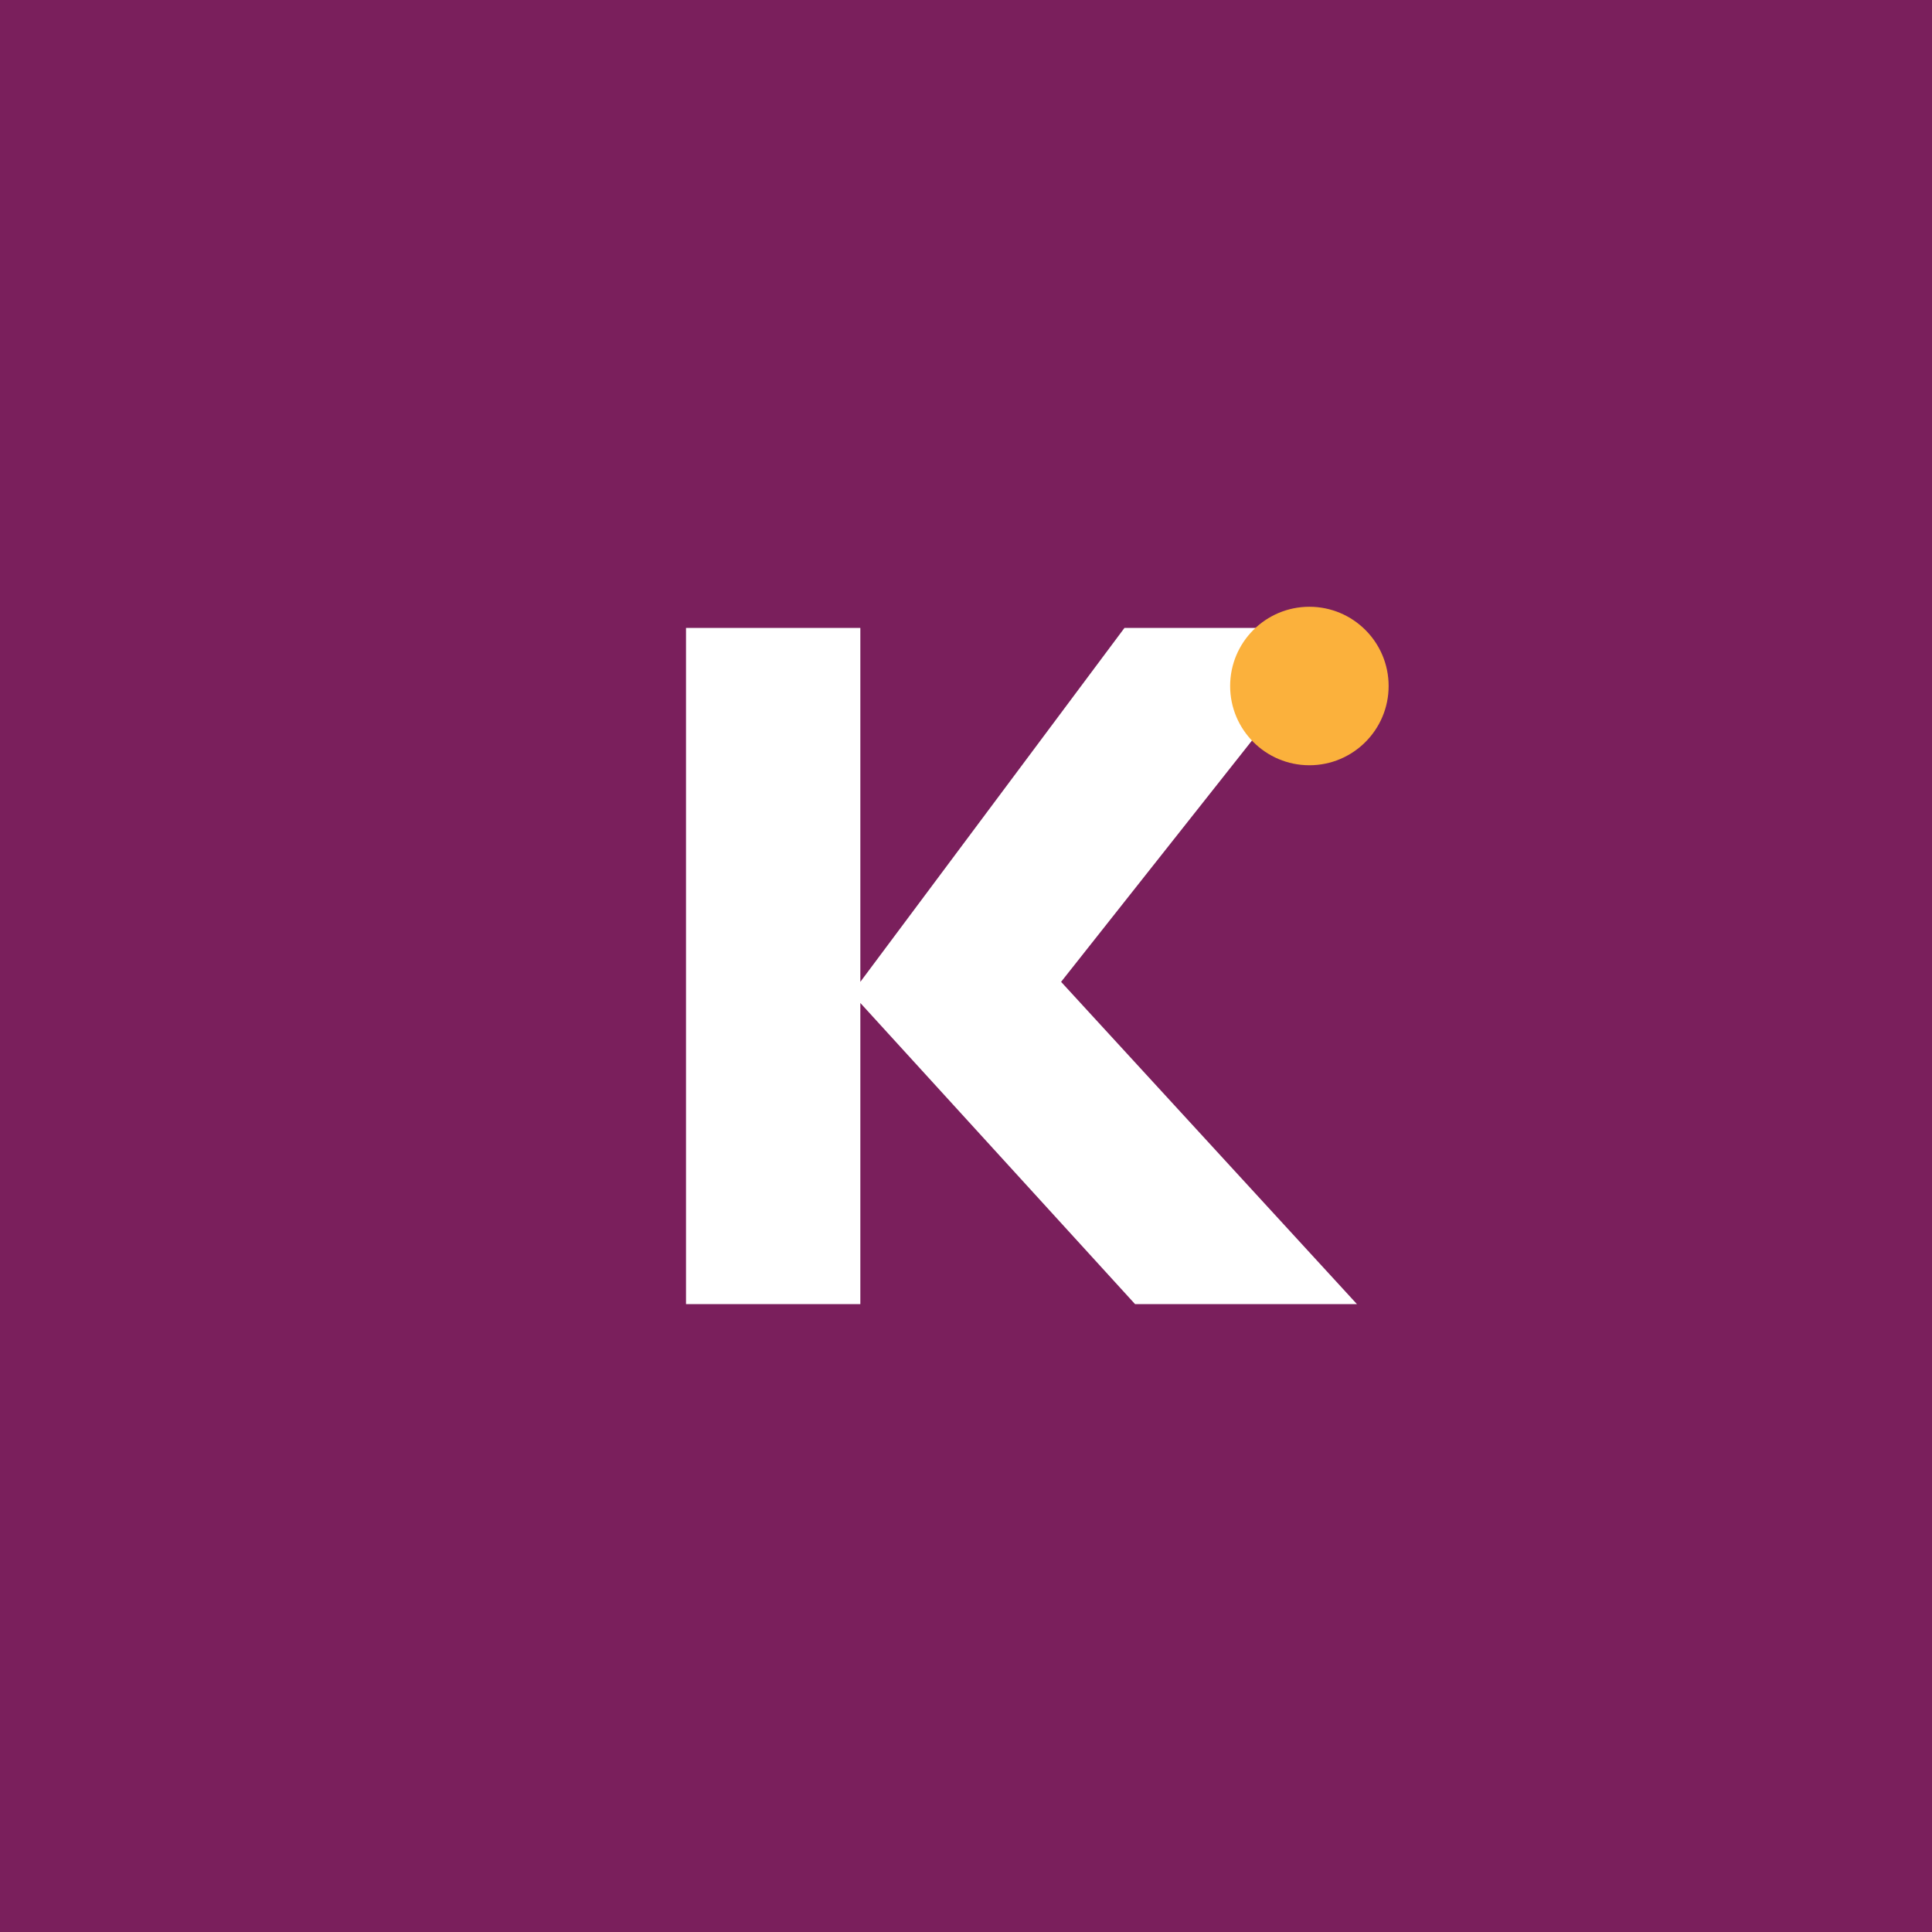
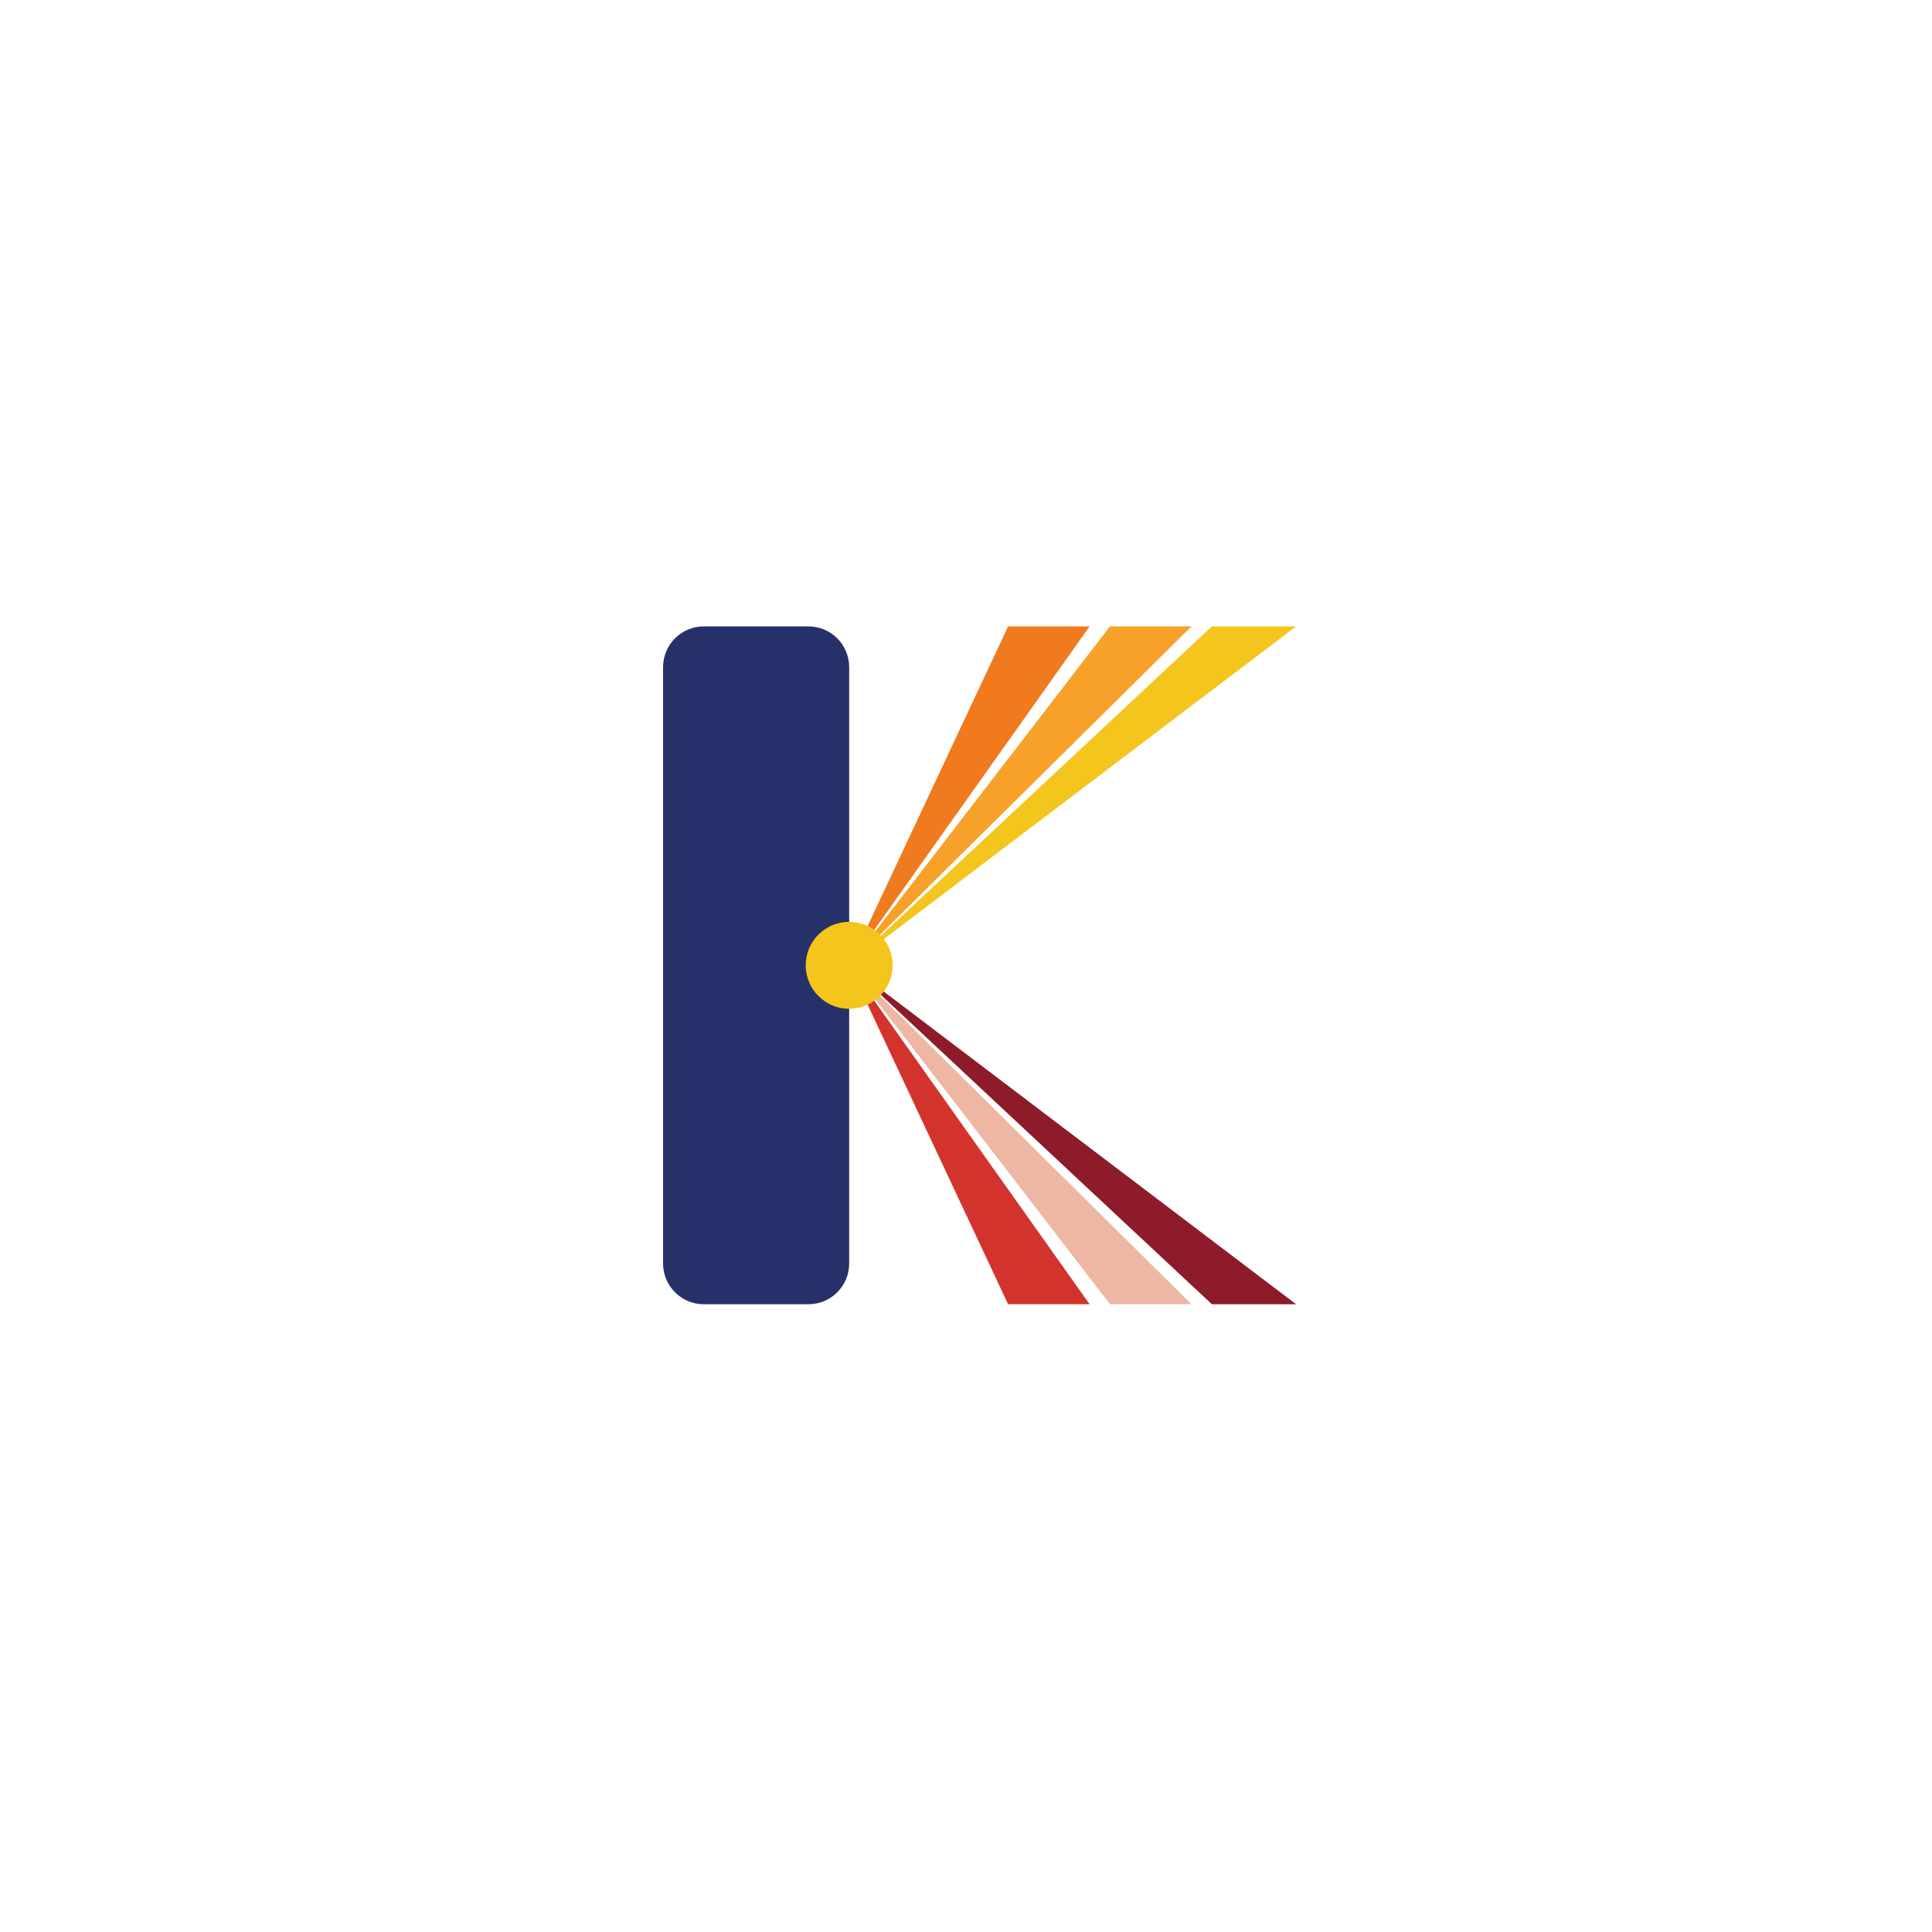
- <svg xmlns="http://www.w3.org/2000/svg" viewBox="0 0 512 512">
-   <rect width="512" height="512" fill="#7a1f5c" />
-   <g transform="translate(76.8 76.8) scale(0.7)">
-     <path fill="#fff" d="M150 128h66v256h-66zM216 262l100-134h82L292 262l112 122h-84l-104-114z" />
-     <circle cx="386" cy="150" r="30" fill="#fbb13c" />
+ <svg xmlns="http://www.w3.org/2000/svg" viewBox="0 0 1024 1024" role="img" aria-label="Kollide">
+   <rect width="1024" height="1024" fill="#FFFFFF" />
+   <g transform="translate(143.36 143.36) scale(0.72)">
+     <rect x="289" y="262" width="137" height="499" rx="30" fill="#26316A" />
+     <path fill="#EF7B1E" d="M426 511.5 543 262h60z" />
+     <path fill="#F7A12A" d="M426 511.5 618 262h60z" />
+     <path fill="#F4C51D" d="M426 511.5 693 262h62z" />
+     <path fill="#D2342D" d="M426 511.5 543 761h60z" />
+     <path fill="#EDB7A3" d="M426 511.5 618 761h60z" />
+     <path fill="#8D1B2A" d="M426 511.5 693 761h62z" />
+     <circle cx="426" cy="511.5" r="32" fill="#F4C51D" />
  </g>
</svg>
